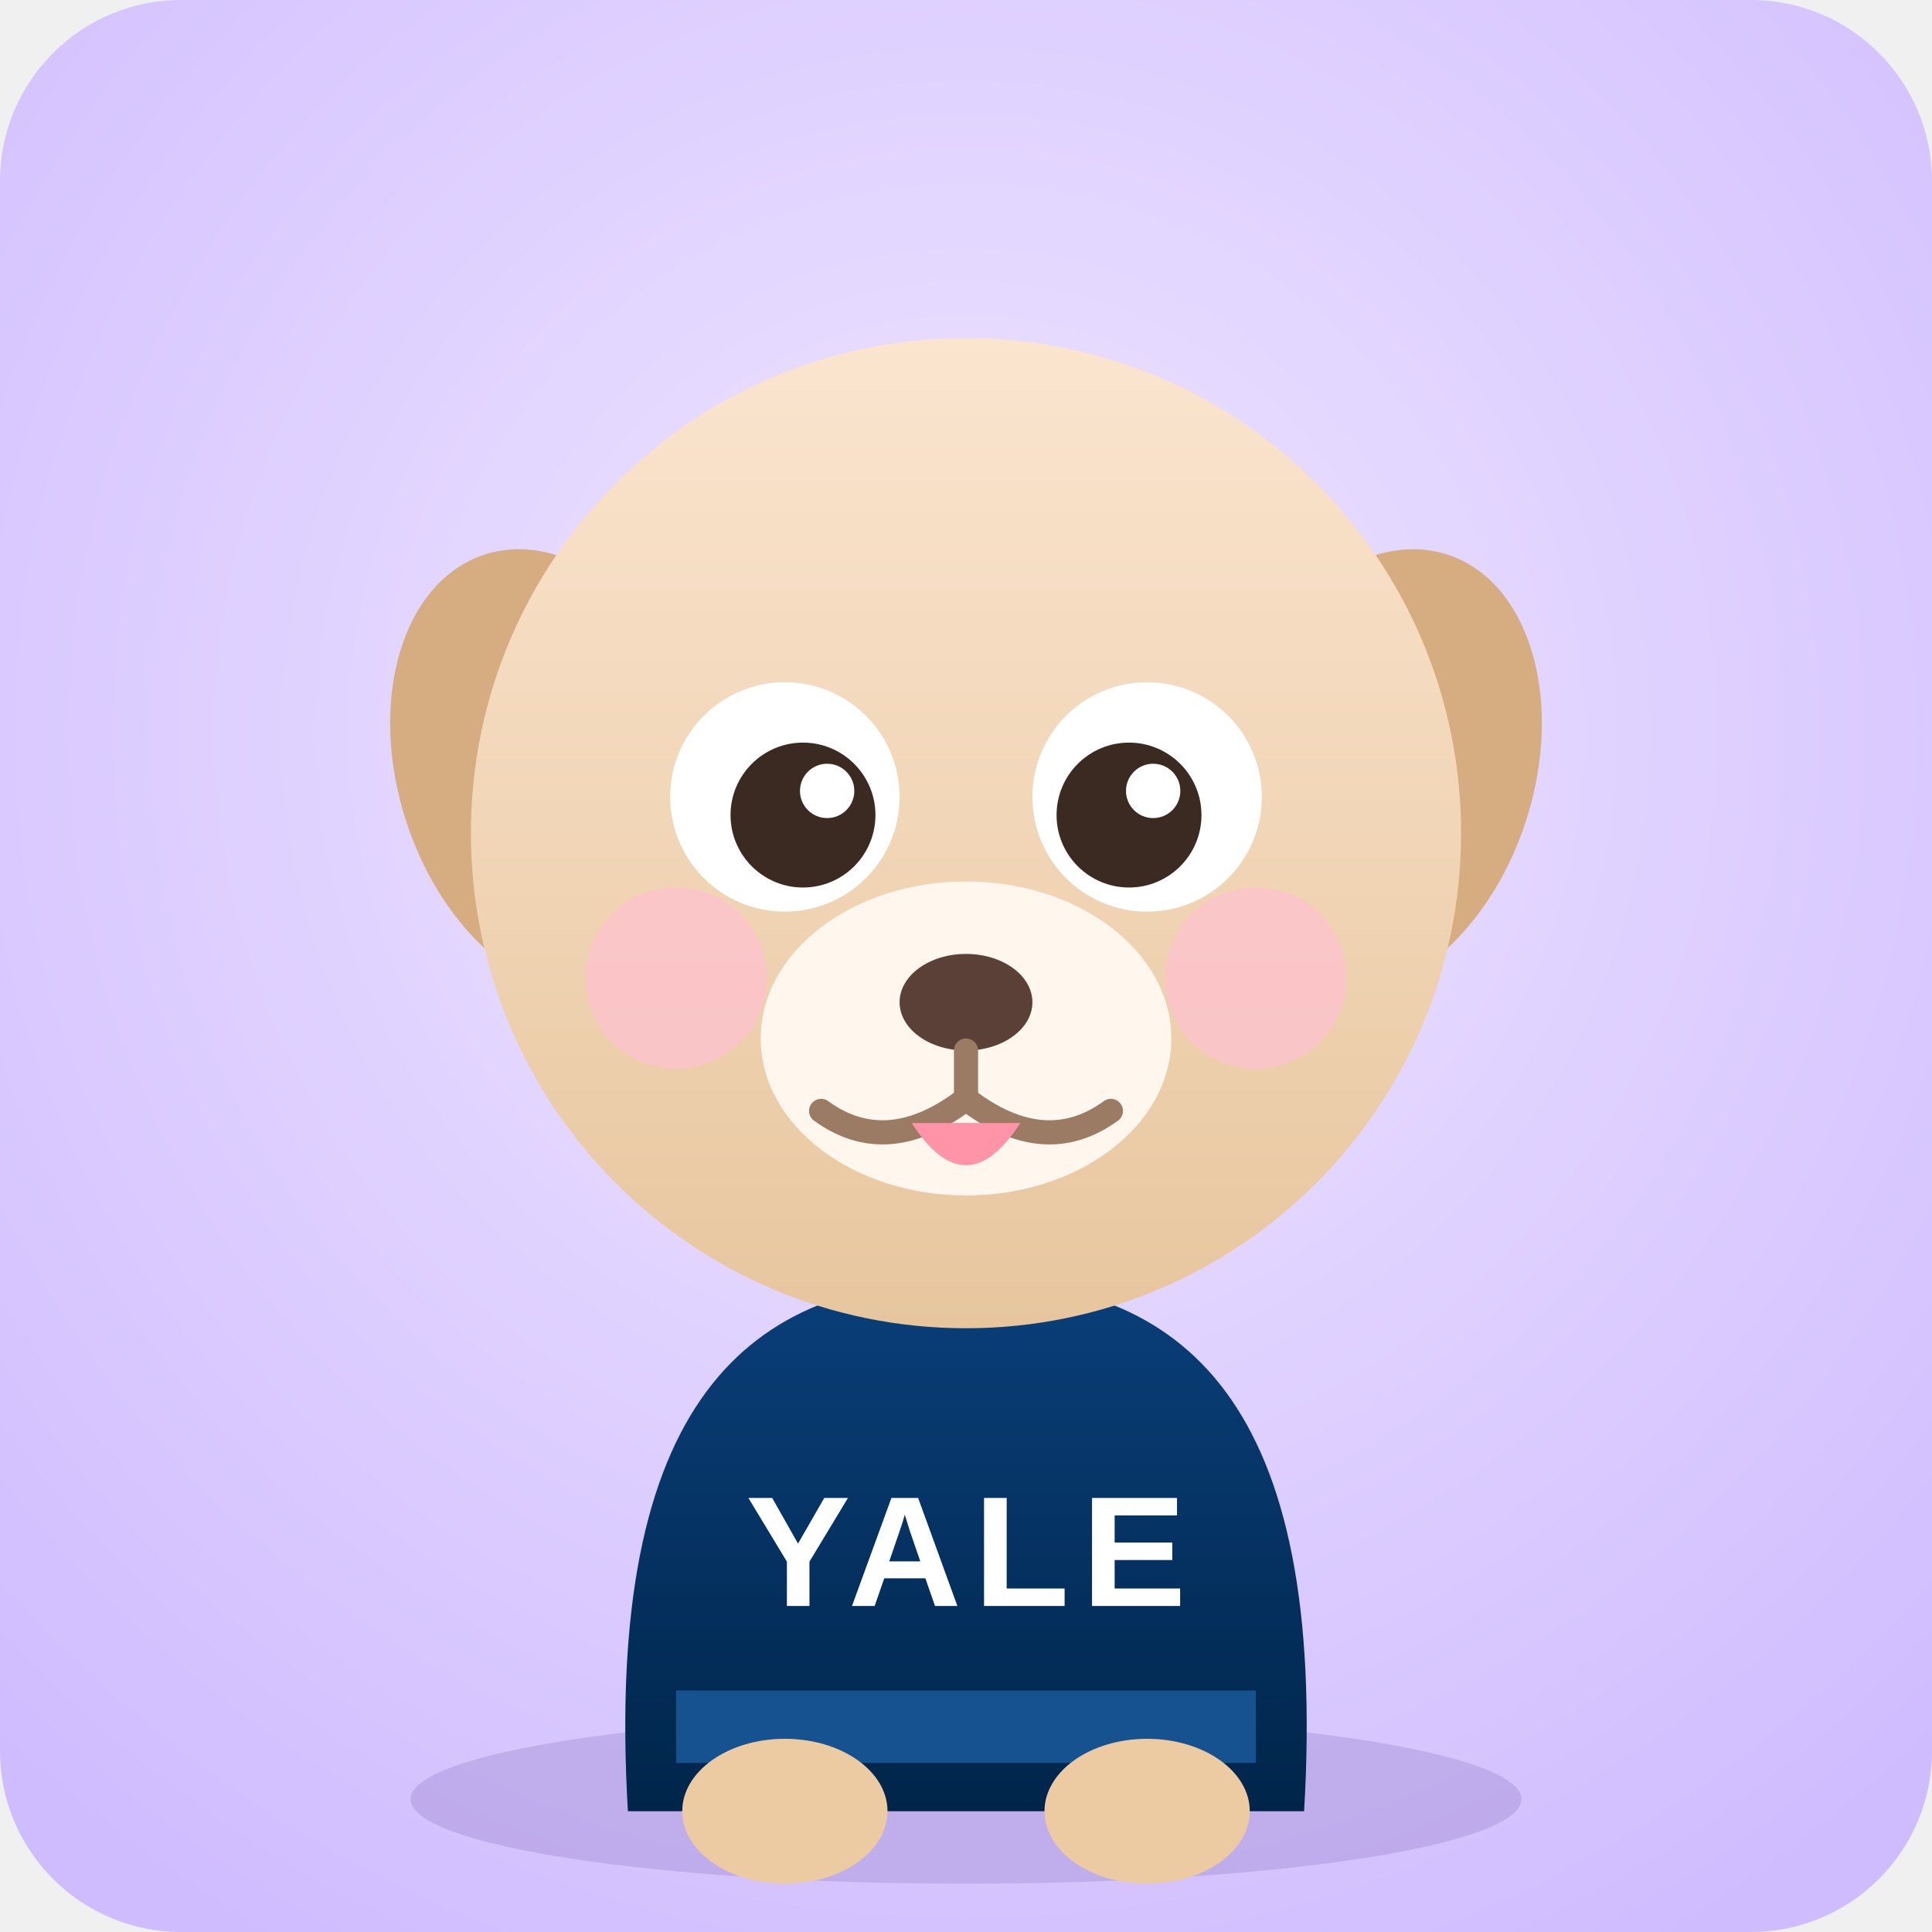
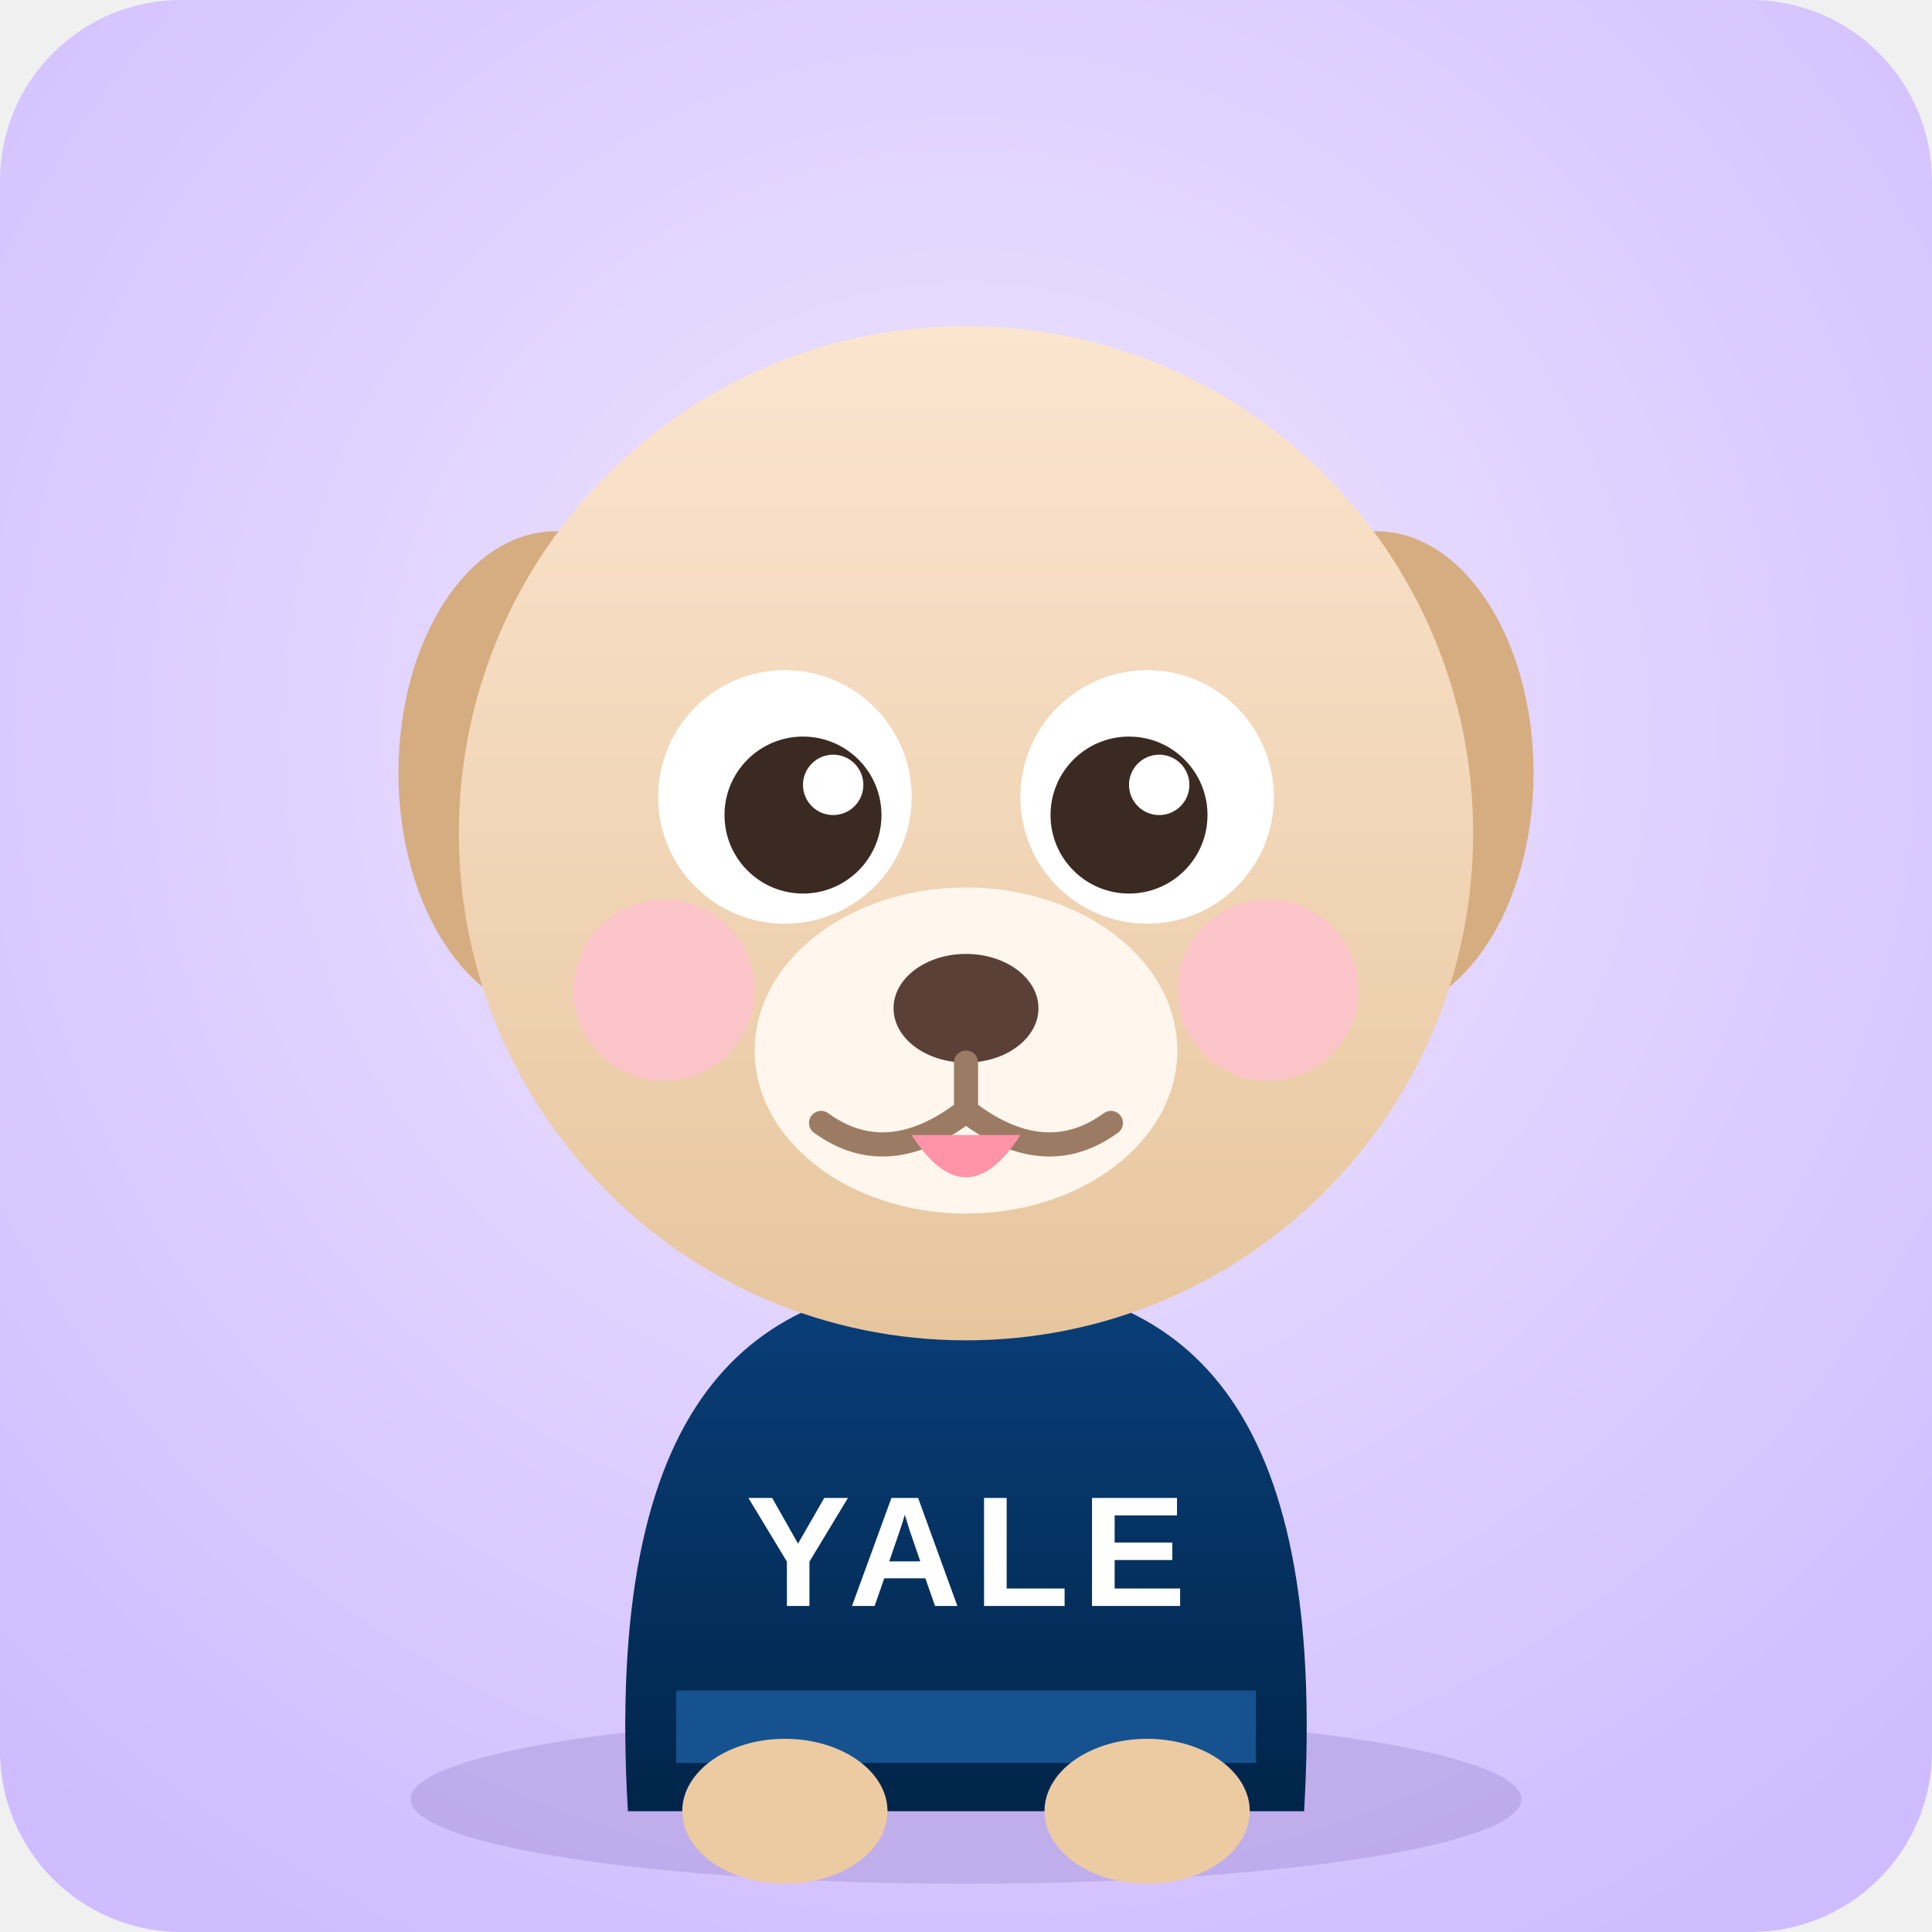
- <svg xmlns="http://www.w3.org/2000/svg" viewBox="0 0 320 320" role="img" aria-label="Cute Yale bulldog puppy in a sweater">
+ <svg xmlns="http://www.w3.org/2000/svg" viewBox="0 0 320 320" role="img" aria-label="Cute animated Yale bulldog puppy in a sweater">
  <defs>
-     <radialGradient id="c2bg" cx="50%" cy="38%" r="72%">
+     <radialGradient id="a2bg" cx="50%" cy="38%" r="72%">
      <stop offset="0%" stop-color="#efe6ff" />
      <stop offset="100%" stop-color="#cfbcff" />
    </radialGradient>
-     <linearGradient id="c2fur" x1="0" y1="0" x2="0" y2="1">
+     <linearGradient id="a2fur" x1="0" y1="0" x2="0" y2="1">
      <stop offset="0%" stop-color="#fbe5cf" />
      <stop offset="100%" stop-color="#e7c69e" />
    </linearGradient>
-     <linearGradient id="c2sw" x1="0" y1="0" x2="0" y2="1">
+     <linearGradient id="a2sw" x1="0" y1="0" x2="0" y2="1">
      <stop offset="0%" stop-color="#0a3f7a" />
      <stop offset="100%" stop-color="#00254a" />
    </linearGradient>
+     <style>
+       @keyframes head2 { 0%,100%{transform:rotate(-3deg)} 50%{transform:rotate(3deg)} }
+       @keyframes blink2 { 0%,88%,100%{transform:scaleY(1)} 94%{transform:scaleY(.08)} }
+       @keyframes earL2 { 0%,100%{transform:rotate(-18deg)} 50%{transform:rotate(-30deg)} }
+       @keyframes earR2 { 0%,100%{transform:rotate(18deg)} 50%{transform:rotate(30deg)} }
+       #head2 { animation: head2 3.6s ease-in-out infinite; transform-box: fill-box; transform-origin: center 86%; }
+       #eyes2 { animation: blink2 3.8s ease-in-out infinite; transform-box: fill-box; transform-origin: center; }
+       #earL2 { animation: earL2 3.2s ease-in-out infinite; transform-box: fill-box; transform-origin: 88% 12%; }
+       #earR2 { animation: earR2 3.2s ease-in-out infinite; transform-box: fill-box; transform-origin: 12% 12%; }
+     </style>
  </defs>
-   <rect width="320" height="320" rx="30" fill="url(#c2bg)" />
+   <rect width="320" height="320" rx="30" fill="url(#a2bg)" />
  <ellipse cx="160" cy="298" rx="92" ry="14" fill="#6a4fa0" opacity="0.2" />
-   <path d="M104 300 C100 232 124 212 160 212 C196 212 220 232 216 300 Z" fill="url(#c2sw)" />
+   <path d="M104 300 C100 232 124 212 160 212 C196 212 220 232 216 300 Z" fill="url(#a2sw)" />
  <rect x="112" y="280" width="96" height="12" fill="#15528f" />
  <text x="160" y="266" text-anchor="middle" font-family="Arial Black, Arial, sans-serif" font-size="26" font-weight="900" fill="#fff" letter-spacing="2">YALE</text>
  <ellipse cx="130" cy="300" rx="17" ry="12" fill="#eccba3" />
  <ellipse cx="190" cy="300" rx="17" ry="12" fill="#eccba3" />
-   <ellipse cx="92" cy="128" rx="26" ry="38" fill="#d6ad80" transform="rotate(-18 92 128)" />
-   <ellipse cx="228" cy="128" rx="26" ry="38" fill="#d6ad80" transform="rotate(18 228 128)" />
-   <circle cx="160" cy="138" r="82" fill="url(#c2fur)" />
-   <circle cx="112" cy="162" r="15" fill="#ffc2cf" opacity="0.75" />
-   <circle cx="208" cy="162" r="15" fill="#ffc2cf" opacity="0.75" />
-   <circle cx="130" cy="132" r="19" fill="#fff" />
-   <circle cx="190" cy="132" r="19" fill="#fff" />
-   <circle cx="133" cy="135" r="12" fill="#3a2a22" />
-   <circle cx="187" cy="135" r="12" fill="#3a2a22" />
-   <circle cx="137" cy="131" r="4.5" fill="#fff" />
-   <circle cx="191" cy="131" r="4.5" fill="#fff" />
-   <ellipse cx="160" cy="172" rx="34" ry="26" fill="#fff7ee" />
-   <ellipse cx="160" cy="166" rx="11" ry="8" fill="#5b4038" />
-   <path d="M160 174 v8 M160 182 q-13 10 -24 2 M160 182 q13 10 24 2" stroke="#9c7b64" stroke-width="4" fill="none" stroke-linecap="round" />
-   <path d="M151 186 q9 14 18 0 Z" fill="#ff93a8" />
+   <g id="head2">
+     <ellipse id="earL2" cx="92" cy="128" rx="26" ry="40" fill="#d6ad80" />
+     <ellipse id="earR2" cx="228" cy="128" rx="26" ry="40" fill="#d6ad80" />
+     <circle cx="160" cy="138" r="84" fill="url(#a2fur)" />
+     <circle cx="110" cy="164" r="15" fill="#ffc2cf" opacity="0.8" />
+     <circle cx="210" cy="164" r="15" fill="#ffc2cf" opacity="0.8" />
+     <g id="eyes2">
+       <circle cx="130" cy="132" r="21" fill="#fff" />
+       <circle cx="190" cy="132" r="21" fill="#fff" />
+       <circle cx="133" cy="135" r="13" fill="#3a2a22" />
+       <circle cx="187" cy="135" r="13" fill="#3a2a22" />
+       <circle cx="138" cy="130" r="5" fill="#fff" />
+       <circle cx="192" cy="130" r="5" fill="#fff" />
+     </g>
+     <ellipse cx="160" cy="174" rx="35" ry="27" fill="#fff7ee" />
+     <ellipse cx="160" cy="167" rx="12" ry="9" fill="#5b4038" />
+     <path d="M160 176 v8 M160 184 q-13 10 -24 2 M160 184 q13 10 24 2" stroke="#9c7b64" stroke-width="4" fill="none" stroke-linecap="round" />
+     <path d="M151 188 q9 14 18 0 Z" fill="#ff93a8" />
+   </g>
</svg>
